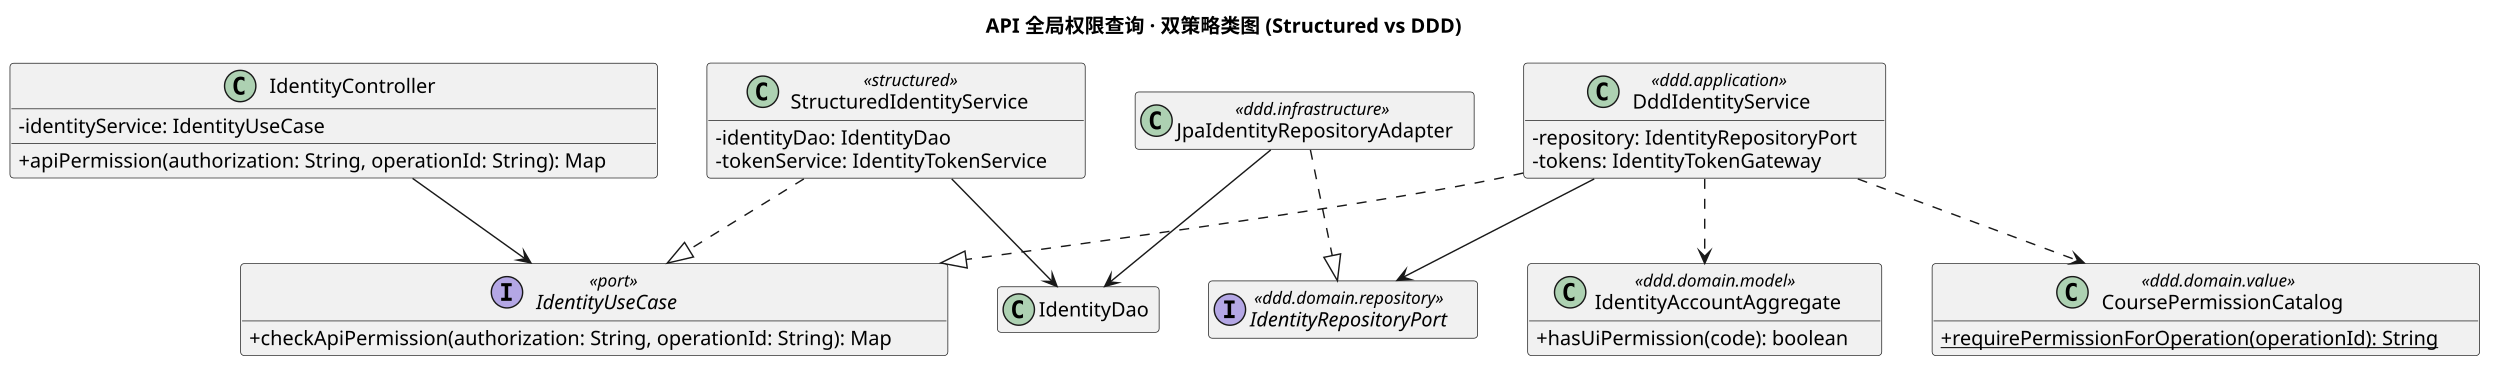
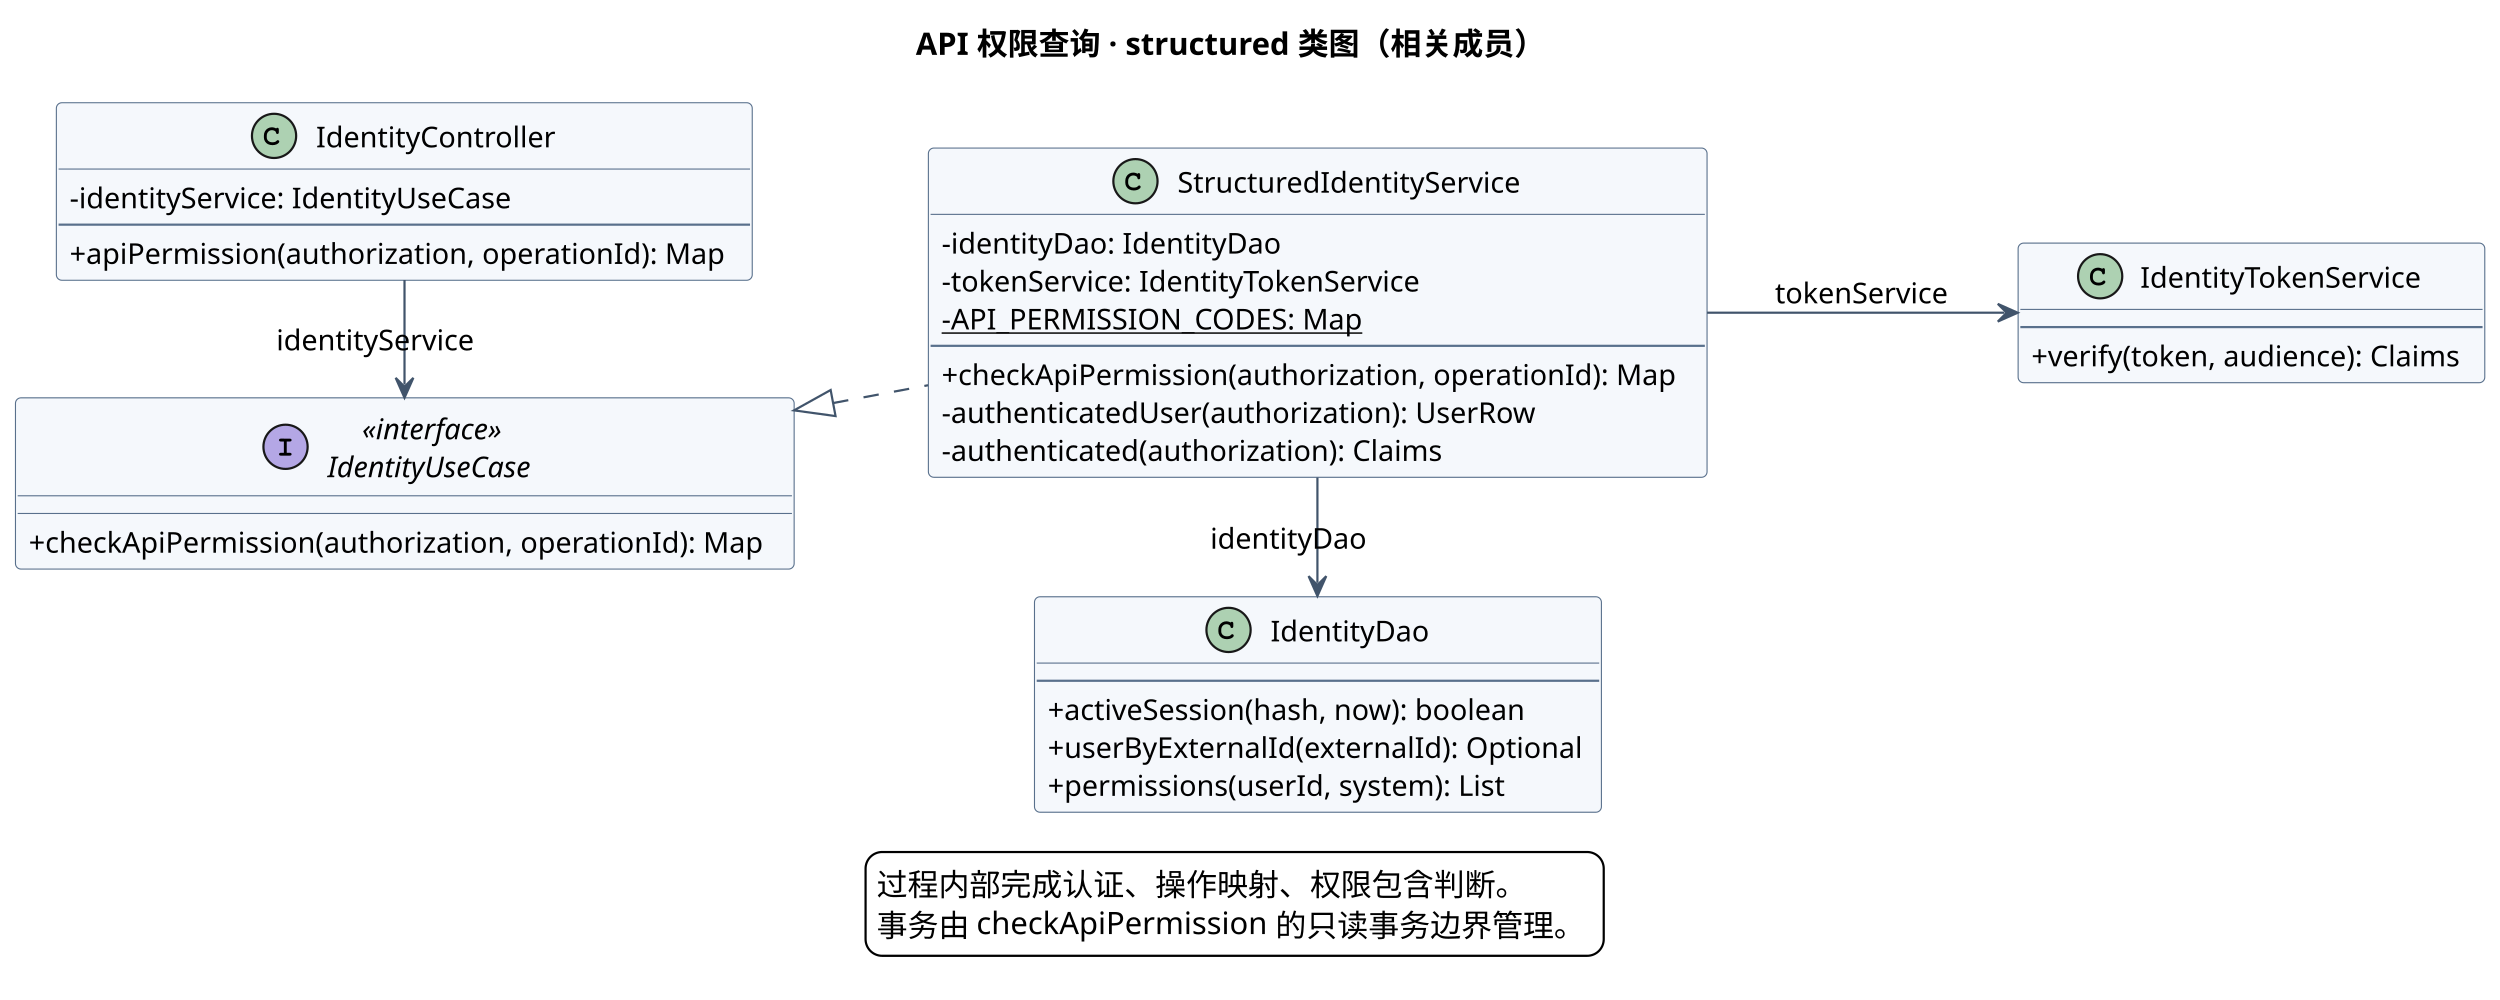
- <svg xmlns="http://www.w3.org/2000/svg" version="1.1" data-diagram-type="CLASS" style="width:1756px;height:264px;background:#FFFFFF;" width="1756px" height="264px" viewBox="0 0 1756 264" zoomAndPan="magnify" preserveAspectRatio="none" contentStyleType="text/css">
+ <svg xmlns="http://www.w3.org/2000/svg" contentStyleType="text/css" data-diagram-type="CLASS" height="452px" preserveAspectRatio="none" style="width:1131px;height:452px;background:#FFFFFF;" version="1.1" viewBox="0 0 1131 452" width="1131px" zoomAndPan="magnify">
  <defs />
-   <g font-family="sans-serif" lengthAdjust="spacing">
-     <g class="title" data-source-line="1">
-       <text x="692.322" y="22.995" fill="#000" font-size="14" textLength="365.011" font-weight="700">API 全局权限查询 · 双策略类图 (Structured vs DDD)</text>
+   <g>
+     <text fill="#000000" font-family="Microsoft YaHei" font-size="14" font-weight="bold" lengthAdjust="spacing" textLength="288.456" x="414.329" y="24.814">API 权限查询 · structured 类图（相关成员）</text>
+     <g id="elem_C">
+       <rect codeLine="15" fill="#F5F8FC" height="80.315" id="C" rx="2.5" ry="2.5" style="stroke:#59708C;stroke-width:0.5;" width="314.815" x="25.5" y="46.477" />
+       <ellipse cx="123.981" cy="61.477" fill="#ADD1B2" rx="10" ry="10" style="stroke:#181818;stroke-width:1;" />
+       <path d="M124.919,58.118 Q125.044,57.946 125.184,57.868 Q125.325,57.79 125.497,57.79 Q125.778,57.79 125.95,57.993 Q126.138,58.181 126.138,58.649 L126.138,59.759 Q126.138,60.227 125.95,60.431 Q125.778,60.618 125.497,60.618 Q125.231,60.618 125.075,60.477 Q124.919,60.337 124.841,59.931 Q124.794,59.665 124.669,59.524 Q124.403,59.227 123.934,59.056 Q123.466,58.884 122.997,58.884 Q122.419,58.884 121.919,59.149 Q121.434,59.399 121.059,59.977 Q120.684,60.54 120.684,61.321 L120.684,62.165 Q120.684,63.102 121.372,63.743 Q122.059,64.368 123.263,64.368 Q123.997,64.368 124.497,64.165 Q124.778,64.056 125.106,63.712 Q125.309,63.509 125.419,63.462 Q125.544,63.399 125.684,63.399 Q125.95,63.399 126.138,63.602 Q126.341,63.79 126.341,64.056 Q126.341,64.321 126.075,64.634 Q125.684,65.071 125.075,65.321 Q124.263,65.665 123.278,65.665 Q122.122,65.665 121.184,65.196 Q120.434,64.806 119.903,63.993 Q119.388,63.165 119.388,62.196 L119.388,61.306 Q119.388,60.29 119.856,59.415 Q120.341,58.54 121.169,58.071 Q122.013,57.587 122.95,57.587 Q123.513,57.587 123.997,57.727 Q124.497,57.852 124.919,58.118 Z " fill="#000000" />
+       <text fill="#000000" font-family="Microsoft YaHei" font-size="13" lengthAdjust="spacing" textLength="109.853" x="142.981" y="66.654">IdentityController</text>
+       <line style="stroke:#59708C;stroke-width:0.5;" x1="26.5" x2="339.315" y1="76.478" y2="76.478" />
+       <text fill="#000000" font-family="Microsoft YaHei" font-size="13" lengthAdjust="spacing" textLength="203.734" x="31.5" y="94.233">-identityService: IdentityUseCase</text>
+       <line style="stroke:#59708C;stroke-width:1;" x1="26.5" x2="339.315" y1="101.635" y2="101.635" />
+       <text fill="#000000" font-family="Microsoft YaHei" font-size="13" lengthAdjust="spacing" textLength="302.815" x="31.5" y="119.391">+apiPermission(authorization, operationId): Map</text>
    </g>
-     <g class="entity" data-qualified-name="IdentityController" id="ent0001" data-source-line="5">
-       <rect x="7" y="44.427" width="454.777" height="80.594" fill="#F1F1F1" style="stroke:#181818;stroke-width:0.5;" rx="2.5" ry="2.5" />
-       <ellipse cx="168.725" cy="60.427" rx="11" ry="11" fill="#ADD1B2" style="stroke:#181818;stroke-width:1;" />
-       <path d="M171.693,66.068 Q171.115,66.364 170.475,66.505 Q169.834,66.661 169.131,66.661 Q166.631,66.661 165.303,65.021 Q163.99,63.364 163.99,60.239 Q163.99,57.114 165.303,55.458 Q166.631,53.802 169.131,53.802 Q169.834,53.802 170.475,53.958 Q171.131,54.114 171.693,54.411 L171.693,57.13 Q171.068,56.552 170.475,56.286 Q169.881,56.005 169.256,56.005 Q167.912,56.005 167.225,57.083 Q166.537,58.146 166.537,60.239 Q166.537,62.333 167.225,63.411 Q167.912,64.474 169.256,64.474 Q169.881,64.474 170.475,64.208 Q171.068,63.927 171.693,63.349 L171.693,66.068 Z " fill="#000" />
-       <text x="189.225" y="65.274" fill="#000" font-size="14" textLength="122.828">IdentityController</text>
-       <line x1="8" y1="76.427" x2="460.777" y2="76.427" style="stroke:#181818;stroke-width:0.5;" />
-       <text x="13" y="93.422" fill="#000" font-size="14" textLength="233.447">-identityService: IdentityUseCase</text>
-       <line x1="8" y1="100.724" x2="460.777" y2="100.724" style="stroke:#181818;stroke-width:0.5;" />
-       <text x="13" y="117.719" fill="#000" font-size="14" textLength="442.777">+apiPermission(authorization: String, operationId: String): Map</text>
+     <g id="elem_U">
+       <rect codeLine="20" fill="#F5F8FC" height="77.473" id="U" rx="2.5" ry="2.5" style="stroke:#59708C;stroke-width:0.5;" width="352.272" x="7" y="179.977" />
+       <ellipse cx="129.174" cy="202.135" fill="#B4A7E5" rx="10" ry="10" style="stroke:#181818;stroke-width:1;" />
+       <path d="M129.721,199.745 L129.721,204.838 L131.033,204.838 Q131.502,204.838 131.705,205.026 Q131.908,205.198 131.908,205.495 Q131.908,205.776 131.705,205.963 Q131.502,206.135 131.033,206.135 L127.111,206.135 Q126.643,206.135 126.439,205.963 Q126.236,205.776 126.236,205.479 Q126.236,205.198 126.439,205.026 Q126.643,204.838 127.111,204.838 L128.424,204.838 L128.424,199.745 L127.111,199.745 Q126.643,199.745 126.439,199.573 Q126.236,199.385 126.236,199.088 Q126.236,198.792 126.439,198.62 Q126.643,198.432 127.111,198.432 L131.033,198.448 Q131.502,198.448 131.705,198.62 Q131.908,198.792 131.908,199.088 Q131.908,199.385 131.705,199.573 Q131.502,199.745 131.033,199.745 L129.721,199.745 Z " fill="#000000" />
+       <text fill="#000000" font-family="Microsoft YaHei" font-size="13" font-style="italic" lengthAdjust="spacing" textLength="68.688" x="163.792" y="198.733">«interface»</text>
+       <text fill="#000000" font-family="Microsoft YaHei" font-size="13" font-style="italic" lengthAdjust="spacing" textLength="99.925" x="148.174" y="215.891">IdentityUseCase</text>
+       <line style="stroke:#59708C;stroke-width:0.5;" x1="8" x2="358.272" y1="224.293" y2="224.293" />
+       <line style="stroke:#59708C;stroke-width:0.5;" x1="8" x2="358.272" y1="232.293" y2="232.293" />
+       <text fill="#000000" font-family="Microsoft YaHei" font-size="13" lengthAdjust="spacing" textLength="340.272" x="13" y="250.048">+checkApiPermission(authorization, operationId): Map</text>
    </g>
-     <g class="entity" data-qualified-name="IdentityUseCase" id="ent0002" data-source-line="9">
-       <rect x="169.01" y="185.157" width="496.764" height="64.563" fill="#F1F1F1" style="stroke:#181818;stroke-width:0.5;" rx="2.5" ry="2.5" />
-       <ellipse cx="356.106" cy="205.29" rx="11" ry="11" fill="#B4A7E5" style="stroke:#181818;stroke-width:1;" />
-       <path d="M352.028,201.055 L352.028,198.899 L359.419,198.899 L359.419,201.055 L356.95,201.055 L356.95,209.133 L359.419,209.133 L359.419,211.29 L352.028,211.29 L352.028,209.133 L354.497,209.133 L354.497,201.055 L352.028,201.055 Z " fill="#000" />
-       <text x="414.001" y="201.296" fill="#000" font-size="12" textLength="39.281" font-style="italic">«port»</text>
-       <text x="376.606" y="217.121" fill="#000" font-size="14" textLength="114.071" font-style="italic">IdentityUseCase</text>
-       <line x1="170.01" y1="225.422" x2="664.774" y2="225.422" style="stroke:#181818;stroke-width:0.5;" />
-       <text x="175.01" y="242.418" fill="#000" font-size="14" textLength="484.764">+checkApiPermission(authorization: String, operationId: String): Map</text>
+     <g id="elem_S">
+       <rect codeLine="23" fill="#F5F8FC" height="148.946" id="S" rx="2.5" ry="2.5" style="stroke:#59708C;stroke-width:0.5;" width="352.272" x="420" y="66.978" />
+       <ellipse cx="513.676" cy="81.978" fill="#ADD1B2" rx="10" ry="10" style="stroke:#181818;stroke-width:1;" />
+       <path d="M514.614,78.618 Q514.739,78.446 514.879,78.368 Q515.02,78.29 515.192,78.29 Q515.473,78.29 515.645,78.493 Q515.832,78.681 515.832,79.149 L515.832,80.259 Q515.832,80.728 515.645,80.931 Q515.473,81.118 515.192,81.118 Q514.926,81.118 514.77,80.978 Q514.614,80.837 514.535,80.431 Q514.489,80.165 514.364,80.024 Q514.098,79.728 513.629,79.556 Q513.16,79.384 512.692,79.384 Q512.114,79.384 511.613,79.649 Q511.129,79.899 510.754,80.478 Q510.379,81.04 510.379,81.821 L510.379,82.665 Q510.379,83.603 511.067,84.243 Q511.754,84.868 512.957,84.868 Q513.692,84.868 514.192,84.665 Q514.473,84.556 514.801,84.212 Q515.004,84.009 515.114,83.962 Q515.239,83.899 515.379,83.899 Q515.645,83.899 515.832,84.103 Q516.035,84.29 516.035,84.556 Q516.035,84.821 515.77,85.134 Q515.379,85.571 514.77,85.821 Q513.957,86.165 512.973,86.165 Q511.817,86.165 510.879,85.696 Q510.129,85.306 509.598,84.493 Q509.082,83.665 509.082,82.696 L509.082,81.806 Q509.082,80.79 509.551,79.915 Q510.035,79.04 510.863,78.571 Q511.707,78.087 512.645,78.087 Q513.207,78.087 513.692,78.228 Q514.192,78.353 514.614,78.618 Z " fill="#000000" />
+       <text fill="#000000" font-family="Microsoft YaHei" font-size="13" lengthAdjust="spacing" textLength="156.92" x="532.676" y="87.154">StructuredIdentityService</text>
+       <line style="stroke:#59708C;stroke-width:0.5;" x1="421" x2="771.273" y1="96.978" y2="96.978" />
+       <text fill="#000000" font-family="Microsoft YaHei" font-size="13" lengthAdjust="spacing" textLength="158.044" x="426" y="114.733">-identityDao: IdentityDao</text>
+       <text fill="#000000" font-family="Microsoft YaHei" font-size="13" lengthAdjust="spacing" textLength="221.946" x="426" y="131.891">-tokenService: IdentityTokenService</text>
+       <text fill="#000000" font-family="Microsoft YaHei" font-size="13" lengthAdjust="spacing" text-decoration="underline" textLength="197.31" x="426" y="149.048">-API_PERMISSION_CODES: Map</text>
+       <line style="stroke:#59708C;stroke-width:1;" x1="421" x2="771.273" y1="156.451" y2="156.451" />
+       <text fill="#000000" font-family="Microsoft YaHei" font-size="13" lengthAdjust="spacing" textLength="340.272" x="426" y="174.206">+checkApiPermission(authorization, operationId): Map</text>
+       <text fill="#000000" font-family="Microsoft YaHei" font-size="13" lengthAdjust="spacing" textLength="273.286" x="426" y="191.364">-authenticatedUser(authorization): UserRow</text>
+       <text fill="#000000" font-family="Microsoft YaHei" font-size="13" lengthAdjust="spacing" textLength="231.144" x="426" y="208.522">-authenticated(authorization): Claims</text>
    </g>
-     <g class="entity" data-qualified-name="StructuredIdentityService" id="ent0003" data-source-line="12">
-       <rect x="496.53" y="44.297" width="265.716" height="80.859" fill="#F1F1F1" style="stroke:#181818;stroke-width:0.5;" rx="2.5" ry="2.5" />
-       <ellipse cx="535.83" cy="64.43" rx="11" ry="11" fill="#ADD1B2" style="stroke:#181818;stroke-width:1;" />
-       <path d="M538.798,70.07 Q538.22,70.367 537.58,70.508 Q536.939,70.664 536.236,70.664 Q533.736,70.664 532.408,69.023 Q531.095,67.367 531.095,64.242 Q531.095,61.117 532.408,59.461 Q533.736,57.805 536.236,57.805 Q536.939,57.805 537.58,57.961 Q538.236,58.117 538.798,58.414 L538.798,61.133 Q538.173,60.555 537.58,60.289 Q536.986,60.008 536.361,60.008 Q535.017,60.008 534.33,61.086 Q533.642,62.148 533.642,64.242 Q533.642,66.336 534.33,67.414 Q535.017,68.477 536.361,68.477 Q536.986,68.477 537.58,68.211 Q538.173,67.93 538.798,67.352 L538.798,70.07 Z " fill="#000" />
-       <text x="606.577" y="60.436" fill="#000" font-size="12" textLength="77.021" font-style="italic">«structured»</text>
-       <text x="555.229" y="76.261" fill="#000" font-size="14" textLength="179.717">StructuredIdentityService</text>
-       <line x1="497.53" y1="84.563" x2="761.246" y2="84.563" style="stroke:#181818;stroke-width:0.5;" />
-       <text x="502.53" y="101.558" fill="#000" font-size="14" textLength="177.14">-identityDao: IdentityDao</text>
-       <text x="502.53" y="117.854" fill="#000" font-size="14" textLength="253.716">-tokenService: IdentityTokenService</text>
+     <g id="elem_R">
+       <rect codeLine="32" fill="#F5F8FC" height="97.473" id="R" rx="2.5" ry="2.5" style="stroke:#59708C;stroke-width:0.5;" width="256.48" x="468" y="269.978" />
+       <ellipse cx="555.789" cy="284.978" fill="#ADD1B2" rx="10" ry="10" style="stroke:#181818;stroke-width:1;" />
+       <path d="M556.726,281.618 Q556.851,281.446 556.992,281.368 Q557.132,281.29 557.304,281.29 Q557.585,281.29 557.757,281.493 Q557.945,281.681 557.945,282.149 L557.945,283.259 Q557.945,283.728 557.757,283.931 Q557.585,284.118 557.304,284.118 Q557.039,284.118 556.882,283.978 Q556.726,283.837 556.648,283.431 Q556.601,283.165 556.476,283.024 Q556.21,282.728 555.742,282.556 Q555.273,282.384 554.804,282.384 Q554.226,282.384 553.726,282.649 Q553.242,282.899 552.867,283.478 Q552.492,284.04 552.492,284.821 L552.492,285.665 Q552.492,286.603 553.179,287.243 Q553.867,287.868 555.07,287.868 Q555.804,287.868 556.304,287.665 Q556.585,287.556 556.914,287.212 Q557.117,287.009 557.226,286.962 Q557.351,286.899 557.492,286.899 Q557.757,286.899 557.945,287.103 Q558.148,287.29 558.148,287.556 Q558.148,287.821 557.882,288.134 Q557.492,288.571 556.882,288.821 Q556.07,289.165 555.085,289.165 Q553.929,289.165 552.992,288.696 Q552.242,288.306 551.71,287.493 Q551.195,286.665 551.195,285.696 L551.195,284.806 Q551.195,283.79 551.664,282.915 Q552.148,282.04 552.976,281.571 Q553.82,281.087 554.757,281.087 Q555.32,281.087 555.804,281.228 Q556.304,281.353 556.726,281.618 Z " fill="#000000" />
+       <text fill="#000000" font-family="Microsoft YaHei" font-size="13" lengthAdjust="spacing" textLength="72.903" x="574.789" y="290.154">IdentityDao</text>
+       <line style="stroke:#59708C;stroke-width:0.5;" x1="469" x2="723.48" y1="299.978" y2="299.978" />
+       <line style="stroke:#59708C;stroke-width:1;" x1="469" x2="723.48" y1="307.978" y2="307.978" />
+       <text fill="#000000" font-family="Microsoft YaHei" font-size="13" lengthAdjust="spacing" textLength="221.749" x="474" y="325.733">+activeSession(hash, now): boolean</text>
+       <text fill="#000000" font-family="Microsoft YaHei" font-size="13" lengthAdjust="spacing" textLength="244.48" x="474" y="342.891">+userByExternalId(externalId): Optional</text>
+       <text fill="#000000" font-family="Microsoft YaHei" font-size="13" lengthAdjust="spacing" textLength="209.162" x="474" y="360.048">+permissions(userId, system): List</text>
    </g>
-     <g class="entity" data-qualified-name="DddIdentityService" id="ent0004" data-source-line="16">
-       <rect x="1070.24" y="44.297" width="254.3" height="80.859" fill="#F1F1F1" style="stroke:#181818;stroke-width:0.5;" rx="2.5" ry="2.5" />
-       <ellipse cx="1126.165" cy="64.43" rx="11" ry="11" fill="#ADD1B2" style="stroke:#181818;stroke-width:1;" />
-       <path d="M1129.134,70.07 Q1128.555,70.367 1127.915,70.508 Q1127.274,70.664 1126.571,70.664 Q1124.071,70.664 1122.743,69.023 Q1121.43,67.367 1121.43,64.242 Q1121.43,61.117 1122.743,59.461 Q1124.071,57.805 1126.571,57.805 Q1127.274,57.805 1127.915,57.961 Q1128.571,58.117 1129.134,58.414 L1129.134,61.133 Q1128.509,60.555 1127.915,60.289 Q1127.321,60.008 1126.696,60.008 Q1125.352,60.008 1124.665,61.086 Q1123.977,62.148 1123.977,64.242 Q1123.977,66.336 1124.665,67.414 Q1125.352,68.477 1126.696,68.477 Q1127.321,68.477 1127.915,68.211 Q1128.509,67.93 1129.134,67.352 L1129.134,70.07 Z " fill="#000" />
-       <text x="1159.868" y="60.436" fill="#000" font-size="12" textLength="107.543" font-style="italic">«ddd.application»</text>
-       <text x="1146.665" y="76.261" fill="#000" font-size="14" textLength="133.95">DddIdentityService</text>
-       <line x1="1071.24" y1="84.563" x2="1323.54" y2="84.563" style="stroke:#181818;stroke-width:0.5;" />
-       <text x="1076.24" y="101.558" fill="#000" font-size="14" textLength="242.3">-repository: IdentityRepositoryPort</text>
-       <text x="1076.24" y="117.854" fill="#000" font-size="14" textLength="219.372">-tokens: IdentityTokenGateway</text>
+     <g id="elem_T">
+       <rect codeLine="38" fill="#F5F8FC" height="63.158" id="T" rx="2.5" ry="2.5" style="stroke:#59708C;stroke-width:0.5;" width="211.113" x="913" y="109.978" />
+       <ellipse cx="950.112" cy="124.978" fill="#ADD1B2" rx="10" ry="10" style="stroke:#181818;stroke-width:1;" />
+       <path d="M951.05,121.618 Q951.175,121.446 951.316,121.368 Q951.456,121.29 951.628,121.29 Q951.909,121.29 952.081,121.493 Q952.269,121.681 952.269,122.149 L952.269,123.259 Q952.269,123.728 952.081,123.931 Q951.909,124.118 951.628,124.118 Q951.362,124.118 951.206,123.978 Q951.05,123.837 950.972,123.431 Q950.925,123.165 950.8,123.024 Q950.534,122.728 950.066,122.556 Q949.597,122.384 949.128,122.384 Q948.55,122.384 948.05,122.649 Q947.566,122.899 947.191,123.478 Q946.816,124.04 946.816,124.821 L946.816,125.665 Q946.816,126.603 947.503,127.243 Q948.191,127.868 949.394,127.868 Q950.128,127.868 950.628,127.665 Q950.909,127.556 951.237,127.212 Q951.441,127.009 951.55,126.962 Q951.675,126.899 951.816,126.899 Q952.081,126.899 952.269,127.103 Q952.472,127.29 952.472,127.556 Q952.472,127.821 952.206,128.134 Q951.816,128.571 951.206,128.821 Q950.394,129.165 949.409,129.165 Q948.253,129.165 947.316,128.696 Q946.566,128.306 946.034,127.493 Q945.519,126.665 945.519,125.696 L945.519,124.806 Q945.519,123.79 945.987,122.915 Q946.472,122.04 947.3,121.571 Q948.144,121.087 949.081,121.087 Q949.644,121.087 950.128,121.228 Q950.628,121.353 951.05,121.618 Z " fill="#000000" />
+       <text fill="#000000" font-family="Microsoft YaHei" font-size="13" lengthAdjust="spacing" textLength="129.752" x="968.249" y="130.154">IdentityTokenService</text>
+       <line style="stroke:#59708C;stroke-width:0.5;" x1="914" x2="1123.113" y1="139.977" y2="139.977" />
+       <line style="stroke:#59708C;stroke-width:1;" x1="914" x2="1123.113" y1="147.977" y2="147.977" />
+       <text fill="#000000" font-family="Microsoft YaHei" font-size="13" lengthAdjust="spacing" textLength="199.113" x="919" y="165.733">+verify(token, audience): Claims</text>
    </g>
-     <g class="entity" data-qualified-name="CoursePermissionCatalog" id="ent0005" data-source-line="20">
-       <rect x="1357.13" y="185.157" width="384.524" height="64.563" fill="#F1F1F1" style="stroke:#181818;stroke-width:0.5;" rx="2.5" ry="2.5" />
-       <ellipse cx="1455.694" cy="205.29" rx="11" ry="11" fill="#ADD1B2" style="stroke:#181818;stroke-width:1;" />
-       <path d="M1458.663,210.93 Q1458.085,211.227 1457.444,211.368 Q1456.803,211.524 1456.1,211.524 Q1453.6,211.524 1452.272,209.883 Q1450.96,208.227 1450.96,205.102 Q1450.96,201.977 1452.272,200.321 Q1453.6,198.665 1456.1,198.665 Q1456.803,198.665 1457.444,198.821 Q1458.1,198.977 1458.663,199.274 L1458.663,201.993 Q1458.038,201.415 1457.444,201.149 Q1456.85,200.868 1456.225,200.868 Q1454.881,200.868 1454.194,201.946 Q1453.506,203.008 1453.506,205.102 Q1453.506,207.196 1454.194,208.274 Q1454.881,209.337 1456.225,209.337 Q1456.85,209.337 1457.444,209.071 Q1458.038,208.79 1458.663,208.212 L1458.663,210.93 Z " fill="#000" />
-       <text x="1504.201" y="201.296" fill="#000" font-size="12" textLength="122.883" font-style="italic">«ddd.domain.value»</text>
-       <text x="1476.194" y="217.121" fill="#000" font-size="14" textLength="178.896">CoursePermissionCatalog</text>
-       <line x1="1358.13" y1="225.422" x2="1740.654" y2="225.422" style="stroke:#181818;stroke-width:0.5;" />
-       <text x="1363.13" y="242.418" fill="#000" font-size="14" textLength="372.524" text-decoration="underline">+requirePermissionForOperation(operationId): String</text>
+     <g id="link_C_U">
+       <path codeLine="42" d="M183,126.668 C183,143.588 183,157.197 183,173.947 " fill="transparent" id="C-to-U" style="stroke:#41546B;stroke-width:1;" />
+       <polygon fill="#41546B" points="183,179.947,187,170.947,183,174.947,179,170.947,183,179.947" style="stroke:#41546B;stroke-width:1;" />
+       <text fill="#000000" font-family="Microsoft YaHei" font-size="13" lengthAdjust="spacing" textLength="91.21" x="125" y="158.483">identityService</text>
    </g>
-     <g class="entity" data-qualified-name="IdentityAccountAggregate" id="ent0006" data-source-line="23">
-       <rect x="1073.04" y="185.157" width="248.694" height="64.563" fill="#F1F1F1" style="stroke:#181818;stroke-width:0.5;" rx="2.5" ry="2.5" />
-       <ellipse cx="1102.88" cy="205.29" rx="11" ry="11" fill="#ADD1B2" style="stroke:#181818;stroke-width:1;" />
-       <path d="M1105.849,210.93 Q1105.271,211.227 1104.63,211.368 Q1103.99,211.524 1103.287,211.524 Q1100.787,211.524 1099.458,209.883 Q1098.146,208.227 1098.146,205.102 Q1098.146,201.977 1099.458,200.321 Q1100.787,198.665 1103.287,198.665 Q1103.99,198.665 1104.63,198.821 Q1105.287,198.977 1105.849,199.274 L1105.849,201.993 Q1105.224,201.415 1104.63,201.149 Q1104.037,200.868 1103.412,200.868 Q1102.068,200.868 1101.38,201.946 Q1100.693,203.008 1100.693,205.102 Q1100.693,207.196 1101.38,208.274 Q1102.068,209.337 1103.412,209.337 Q1104.037,209.337 1104.63,209.071 Q1105.224,208.79 1105.849,208.212 L1105.849,210.93 Z " fill="#000" />
-       <text x="1148.301" y="201.296" fill="#000" font-size="12" textLength="127.471" font-style="italic">«ddd.domain.model»</text>
-       <text x="1120.178" y="217.121" fill="#000" font-size="14" textLength="183.716">IdentityAccountAggregate</text>
-       <line x1="1074.04" y1="225.422" x2="1320.734" y2="225.422" style="stroke:#181818;stroke-width:0.5;" />
-       <text x="1079.04" y="242.418" fill="#000" font-size="14" textLength="236.694">+hasUiPermission(code): boolean</text>
+     <g id="link_U_S">
+       <path codeLine="43" d="M376.891,182.336 C396.971,178.566 399.76,178.058 419.85,174.287 " fill="transparent" id="U-backto-S" style="stroke:#41546B;stroke-width:1;stroke-dasharray:7.0,7.0;" />
+       <polygon fill="transparent" points="359.2,185.657,377.998,188.233,375.784,176.439,359.2,185.657" style="stroke:#41546B;stroke-width:1;" />
    </g>
-     <g class="entity" data-qualified-name="IdentityRepositoryPort" id="ent0007" data-source-line="26">
-       <rect x="848.9" y="197.307" width="188.98" height="40.266" fill="#F1F1F1" style="stroke:#181818;stroke-width:0.5;" rx="2.5" ry="2.5" />
-       <ellipse cx="863.9" cy="217.44" rx="11" ry="11" fill="#B4A7E5" style="stroke:#181818;stroke-width:1;" />
-       <path d="M859.822,213.205 L859.822,211.049 L867.213,211.049 L867.213,213.205 L864.744,213.205 L864.744,221.283 L867.213,221.283 L867.213,223.44 L859.822,223.44 L859.822,221.283 L862.291,221.283 L862.291,213.205 L859.822,213.205 Z " fill="#000" />
-       <text x="880.866" y="213.446" fill="#000" font-size="12" textLength="151.049" font-style="italic">«ddd.domain.repository»</text>
-       <text x="877.9" y="229.271" fill="#000" font-size="14" textLength="156.98" font-style="italic">IdentityRepositoryPort</text>
+     <g id="link_S_R">
+       <path codeLine="45" d="M596,216.028 C596,234.148 596,247.067 596,263.647 " fill="transparent" id="S-to-R" style="stroke:#41546B;stroke-width:1;" />
+       <polygon fill="#41546B" points="596,269.647,600,260.647,596,264.647,592,260.647,596,269.647" style="stroke:#41546B;stroke-width:1;" />
+       <text fill="#000000" font-family="Microsoft YaHei" font-size="13" lengthAdjust="spacing" textLength="72.541" x="547.5" y="248.233">identityDao</text>
    </g>
-     <g class="entity" data-qualified-name="JpaIdentityRepositoryAdapter" id="ent0008" data-source-line="27">
-       <rect x="797.33" y="64.597" width="238.11" height="40.266" fill="#F1F1F1" style="stroke:#181818;stroke-width:0.5;" rx="2.5" ry="2.5" />
-       <ellipse cx="812.33" cy="84.73" rx="11" ry="11" fill="#ADD1B2" style="stroke:#181818;stroke-width:1;" />
-       <path d="M815.299,90.37 Q814.721,90.667 814.08,90.808 Q813.439,90.964 812.736,90.964 Q810.236,90.964 808.908,89.323 Q807.596,87.667 807.596,84.542 Q807.596,81.417 808.908,79.761 Q810.236,78.105 812.736,78.105 Q813.439,78.105 814.08,78.261 Q814.736,78.417 815.299,78.714 L815.299,81.433 Q814.674,80.855 814.08,80.589 Q813.486,80.308 812.861,80.308 Q811.518,80.308 810.83,81.386 Q810.143,82.448 810.143,84.542 Q810.143,86.636 810.83,87.714 Q811.518,88.777 812.861,88.777 Q813.486,88.777 814.08,88.511 Q814.674,88.23 815.299,87.652 L815.299,90.37 Z " fill="#000" />
-       <text x="867.624" y="80.736" fill="#000" font-size="12" textLength="123.521" font-style="italic">«ddd.infrastructure»</text>
-       <text x="826.33" y="96.561" fill="#000" font-size="14" textLength="206.11">JpaIdentityRepositoryAdapter</text>
+     <g id="link_S_T">
+       <path codeLine="46" d="M772.28,141.477 C820.06,141.477 864.31,141.477 906.8,141.477 " fill="transparent" id="S-to-T" style="stroke:#41546B;stroke-width:1;" />
+       <polygon fill="#41546B" points="912.8,141.477,903.8,137.477,907.8,141.477,903.8,145.477,912.8,141.477" style="stroke:#41546B;stroke-width:1;" />
+       <text fill="#000000" font-family="Microsoft YaHei" font-size="13" lengthAdjust="spacing" textLength="79.593" x="803" y="137.233">tokenService</text>
    </g>
-     <g class="entity" data-qualified-name="IdentityDao" id="ent0009" data-source-line="28">
-       <rect x="700.6" y="201.437" width="113.58" height="32" fill="#F1F1F1" style="stroke:#181818;stroke-width:0.5;" rx="2.5" ry="2.5" />
-       <ellipse cx="715.6" cy="217.437" rx="11" ry="11" fill="#ADD1B2" style="stroke:#181818;stroke-width:1;" />
-       <path d="M718.569,223.078 Q717.991,223.374 717.35,223.515 Q716.709,223.671 716.006,223.671 Q713.506,223.671 712.178,222.031 Q710.866,220.374 710.866,217.249 Q710.866,214.124 712.178,212.468 Q713.506,210.812 716.006,210.812 Q716.709,210.812 717.35,210.968 Q718.006,211.124 718.569,211.421 L718.569,214.14 Q717.944,213.562 717.35,213.296 Q716.756,213.015 716.131,213.015 Q714.788,213.015 714.1,214.093 Q713.413,215.156 713.413,217.249 Q713.413,219.343 714.1,220.421 Q714.788,221.484 716.131,221.484 Q716.756,221.484 717.35,221.218 Q717.944,220.937 718.569,220.359 L718.569,223.078 Z " fill="#000" />
-       <text x="729.6" y="222.284" fill="#000" font-size="14" textLength="81.58">IdentityDao</text>
-     </g>
-     <g class="link" data-entity-1="ent0001" data-entity-2="ent0002" id="lnk10" data-source-line="30" data-link-type="dependency">
-       <path d="M289.79,125.297 C316.41,144.307 343.801,163.882 368.831,181.752" style="stroke:#181818;stroke-width:1;" fill="none" id="IdentityController-to-IdentityUseCase" codeLine="30" />
-       <polygon points="372.9,184.657,367.899,176.172,368.831,181.752,363.251,182.683,372.9,184.657" fill="#181818" style="stroke:#181818;stroke-width:1;stroke-linejoin:miter;stroke-miterlimit:10;" />
-     </g>
-     <g class="link" data-entity-1="ent0003" data-entity-2="ent0002" id="lnk11" data-source-line="31" data-link-type="extension">
-       <path d="M564.63,125.657 C533.82,144.647 512.833,157.592 483.973,175.382" style="stroke:#181818;stroke-width:1;stroke-dasharray:7,7;" fill="none" id="StructuredIdentityService-to-IdentityUseCase" codeLine="31" />
-       <polygon points="468.65,184.827,487.121,180.489,480.824,170.274,468.65,184.827" fill="none" style="stroke:#181818;stroke-width:1;stroke-linejoin:miter;stroke-miterlimit:10;" />
-     </g>
-     <g class="link" data-entity-1="ent0004" data-entity-2="ent0002" id="lnk12" data-source-line="32" data-link-type="extension">
-       <path d="M1070,121.517 C1064.4,122.797 1058.84,124.017 1053.39,125.157 C979.81,140.447 825.309,162.523 678.579,182.293" style="stroke:#181818;stroke-width:1;stroke-dasharray:7,7;" fill="none" id="DddIdentityService-to-IdentityUseCase" codeLine="32" />
-       <polygon points="660.74,184.697,679.38,188.24,677.778,176.347,660.74,184.697" fill="none" style="stroke:#181818;stroke-width:1;stroke-linejoin:miter;stroke-miterlimit:10;" />
-     </g>
-     <g class="link" data-entity-1="ent0003" data-entity-2="ent0009" id="lnk13" data-source-line="33" data-link-type="dependency">
-       <path d="M668.49,125.657 C693.49,151.177 720.993,179.264 738.993,197.654" style="stroke:#181818;stroke-width:1;" fill="none" id="StructuredIdentityService-to-IdentityDao" codeLine="33" />
-       <polygon points="742.49,201.227,739.053,191.997,738.993,197.654,733.336,197.593,742.49,201.227" fill="#181818" style="stroke:#181818;stroke-width:1;stroke-linejoin:miter;stroke-miterlimit:10;" />
-     </g>
-     <g class="link" data-entity-1="ent0004" data-entity-2="ent0005" id="lnk14" data-source-line="34" data-link-type="dependency">
-       <path d="M1304.91,125.657 C1355.96,144.607 1411.433,165.206 1459.303,182.986" style="stroke:#181818;stroke-width:1;stroke-dasharray:7,7;" fill="none" id="DddIdentityService-to-CoursePermissionCatalog" codeLine="34" />
-       <polygon points="1463.99,184.727,1456.946,177.844,1459.303,182.986,1454.16,185.343,1463.99,184.727" fill="#181818" style="stroke:#181818;stroke-width:1;stroke-linejoin:miter;stroke-miterlimit:10;" />
-     </g>
-     <g class="link" data-entity-1="ent0004" data-entity-2="ent0006" id="lnk15" data-source-line="35" data-link-type="dependency">
-       <path d="M1197.39,125.657 C1197.39,144.727 1197.39,162.217 1197.39,180.037" style="stroke:#181818;stroke-width:1;stroke-dasharray:7,7;" fill="none" id="DddIdentityService-to-IdentityAccountAggregate" codeLine="35" />
-       <polygon points="1197.39,185.037,1201.39,176.037,1197.39,180.037,1193.39,176.037,1197.39,185.037" fill="#181818" style="stroke:#181818;stroke-width:1;stroke-linejoin:miter;stroke-miterlimit:10;" />
-     </g>
-     <g class="link" data-entity-1="ent0004" data-entity-2="ent0007" id="lnk16" data-source-line="36" data-link-type="dependency">
-       <path d="M1119.8,125.657 C1073.84,149.307 1022.106,175.93 985.676,194.67" style="stroke:#181818;stroke-width:1;" fill="none" id="DddIdentityService-to-IdentityRepositoryPort" codeLine="36" />
-       <polygon points="981.23,196.957,991.063,196.397,985.676,194.67,987.403,189.283,981.23,196.957" fill="#181818" style="stroke:#181818;stroke-width:1;stroke-linejoin:miter;stroke-miterlimit:10;" />
-     </g>
-     <g class="link" data-entity-1="ent0008" data-entity-2="ent0007" id="lnk17" data-source-line="37" data-link-type="extension">
-       <path d="M920.43,105.297 C925.55,130.077 930.679,154.889 935.769,179.529" style="stroke:#181818;stroke-width:1;stroke-dasharray:7,7;" fill="none" id="JpaIdentityRepositoryAdapter-to-IdentityRepositoryPort" codeLine="37" />
-       <polygon points="939.41,197.157,941.644,178.315,929.893,180.743,939.41,197.157" fill="none" style="stroke:#181818;stroke-width:1;stroke-linejoin:miter;stroke-miterlimit:10;" />
-     </g>
-     <g class="link" data-entity-1="ent0008" data-entity-2="ent0009" id="lnk18" data-source-line="38" data-link-type="dependency">
-       <path d="M892.58,105.297 C860.7,131.507 808.673,174.282 779.753,198.052" style="stroke:#181818;stroke-width:1;" fill="none" id="JpaIdentityRepositoryAdapter-to-IdentityDao" codeLine="38" />
-       <polygon points="775.89,201.227,785.383,198.602,779.753,198.052,780.303,192.422,775.89,201.227" fill="#181818" style="stroke:#181818;stroke-width:1;stroke-linejoin:miter;stroke-miterlimit:10;" />
-     </g>
+     <rect fill="transparent" height="46.955" id="_legend" rx="7.5" ry="7.5" style="stroke:#000000;stroke-width:1;" width="333.941" x="391.586" y="385.451" />
+     <text fill="#000000" font-family="Microsoft YaHei" font-size="14" lengthAdjust="spacing" textLength="294" x="396.586" y="405.264">过程内部完成认证、操作映射、权限包含判断。</text>
+     <text fill="#000000" font-family="Microsoft YaHei" font-size="14" lengthAdjust="spacing" textLength="323.941" x="396.586" y="423.742">事务由 checkApiPermission 的只读事务边界管理。</text>
  </g>
</svg>
